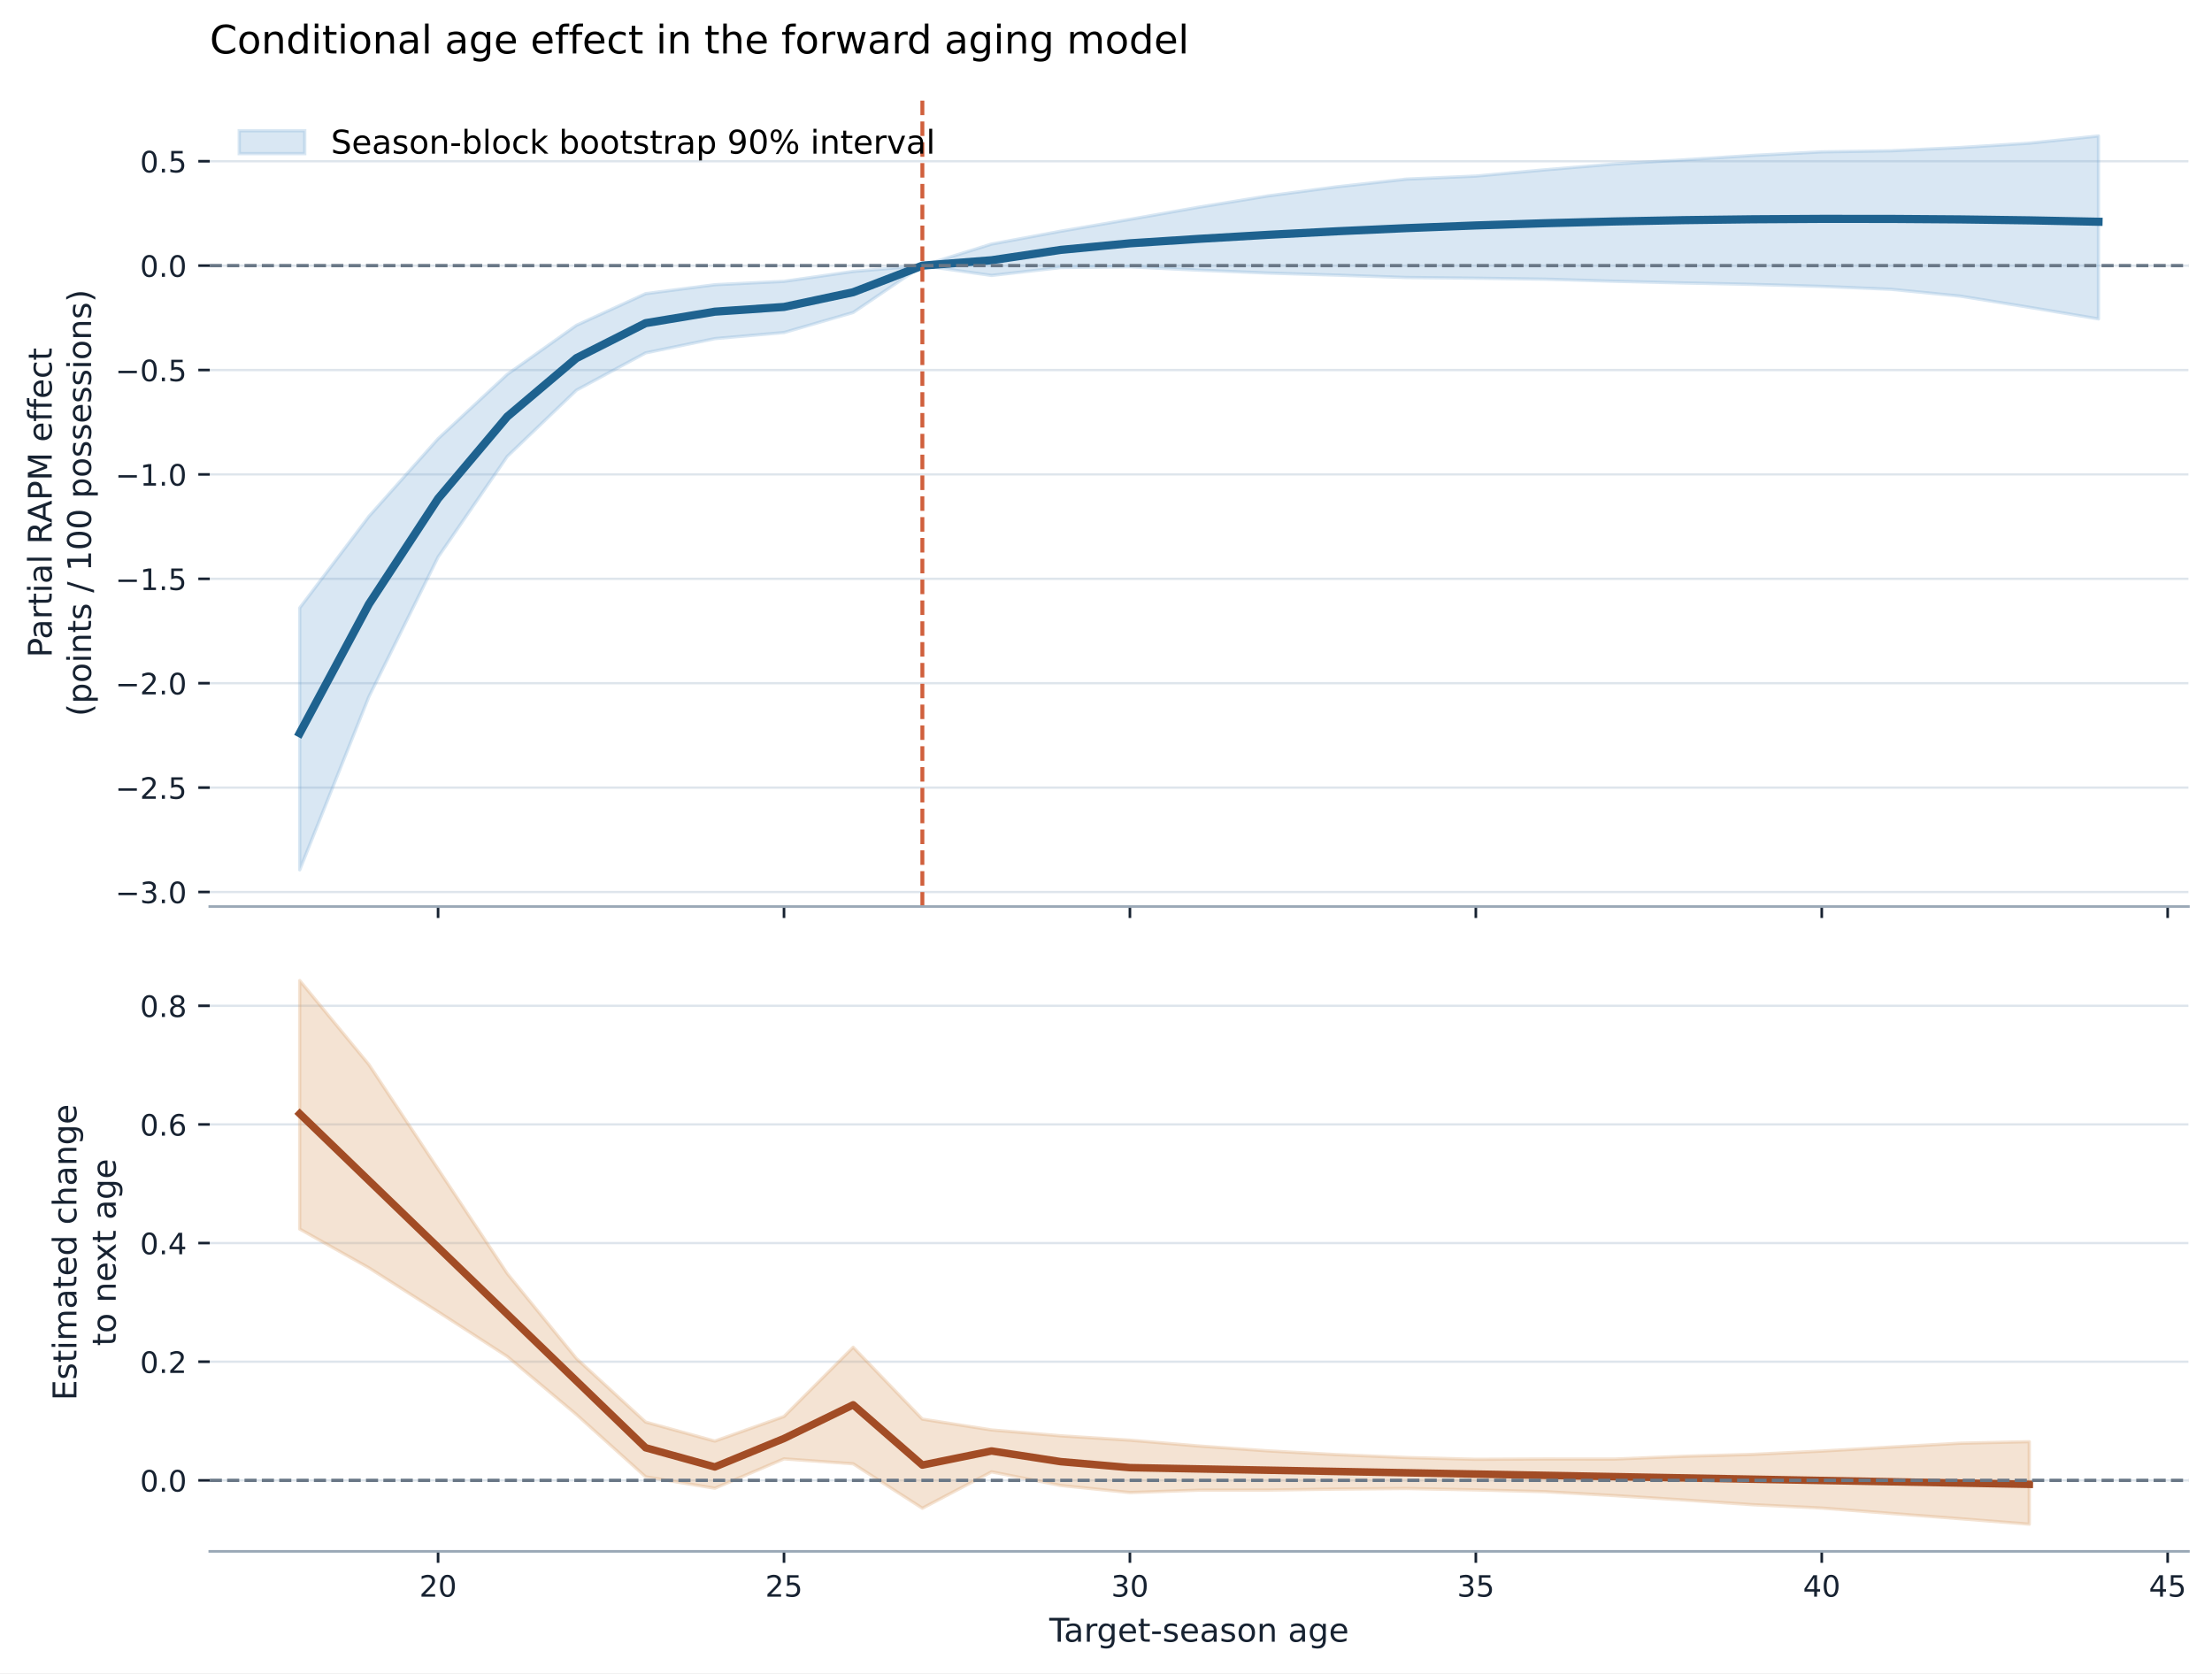
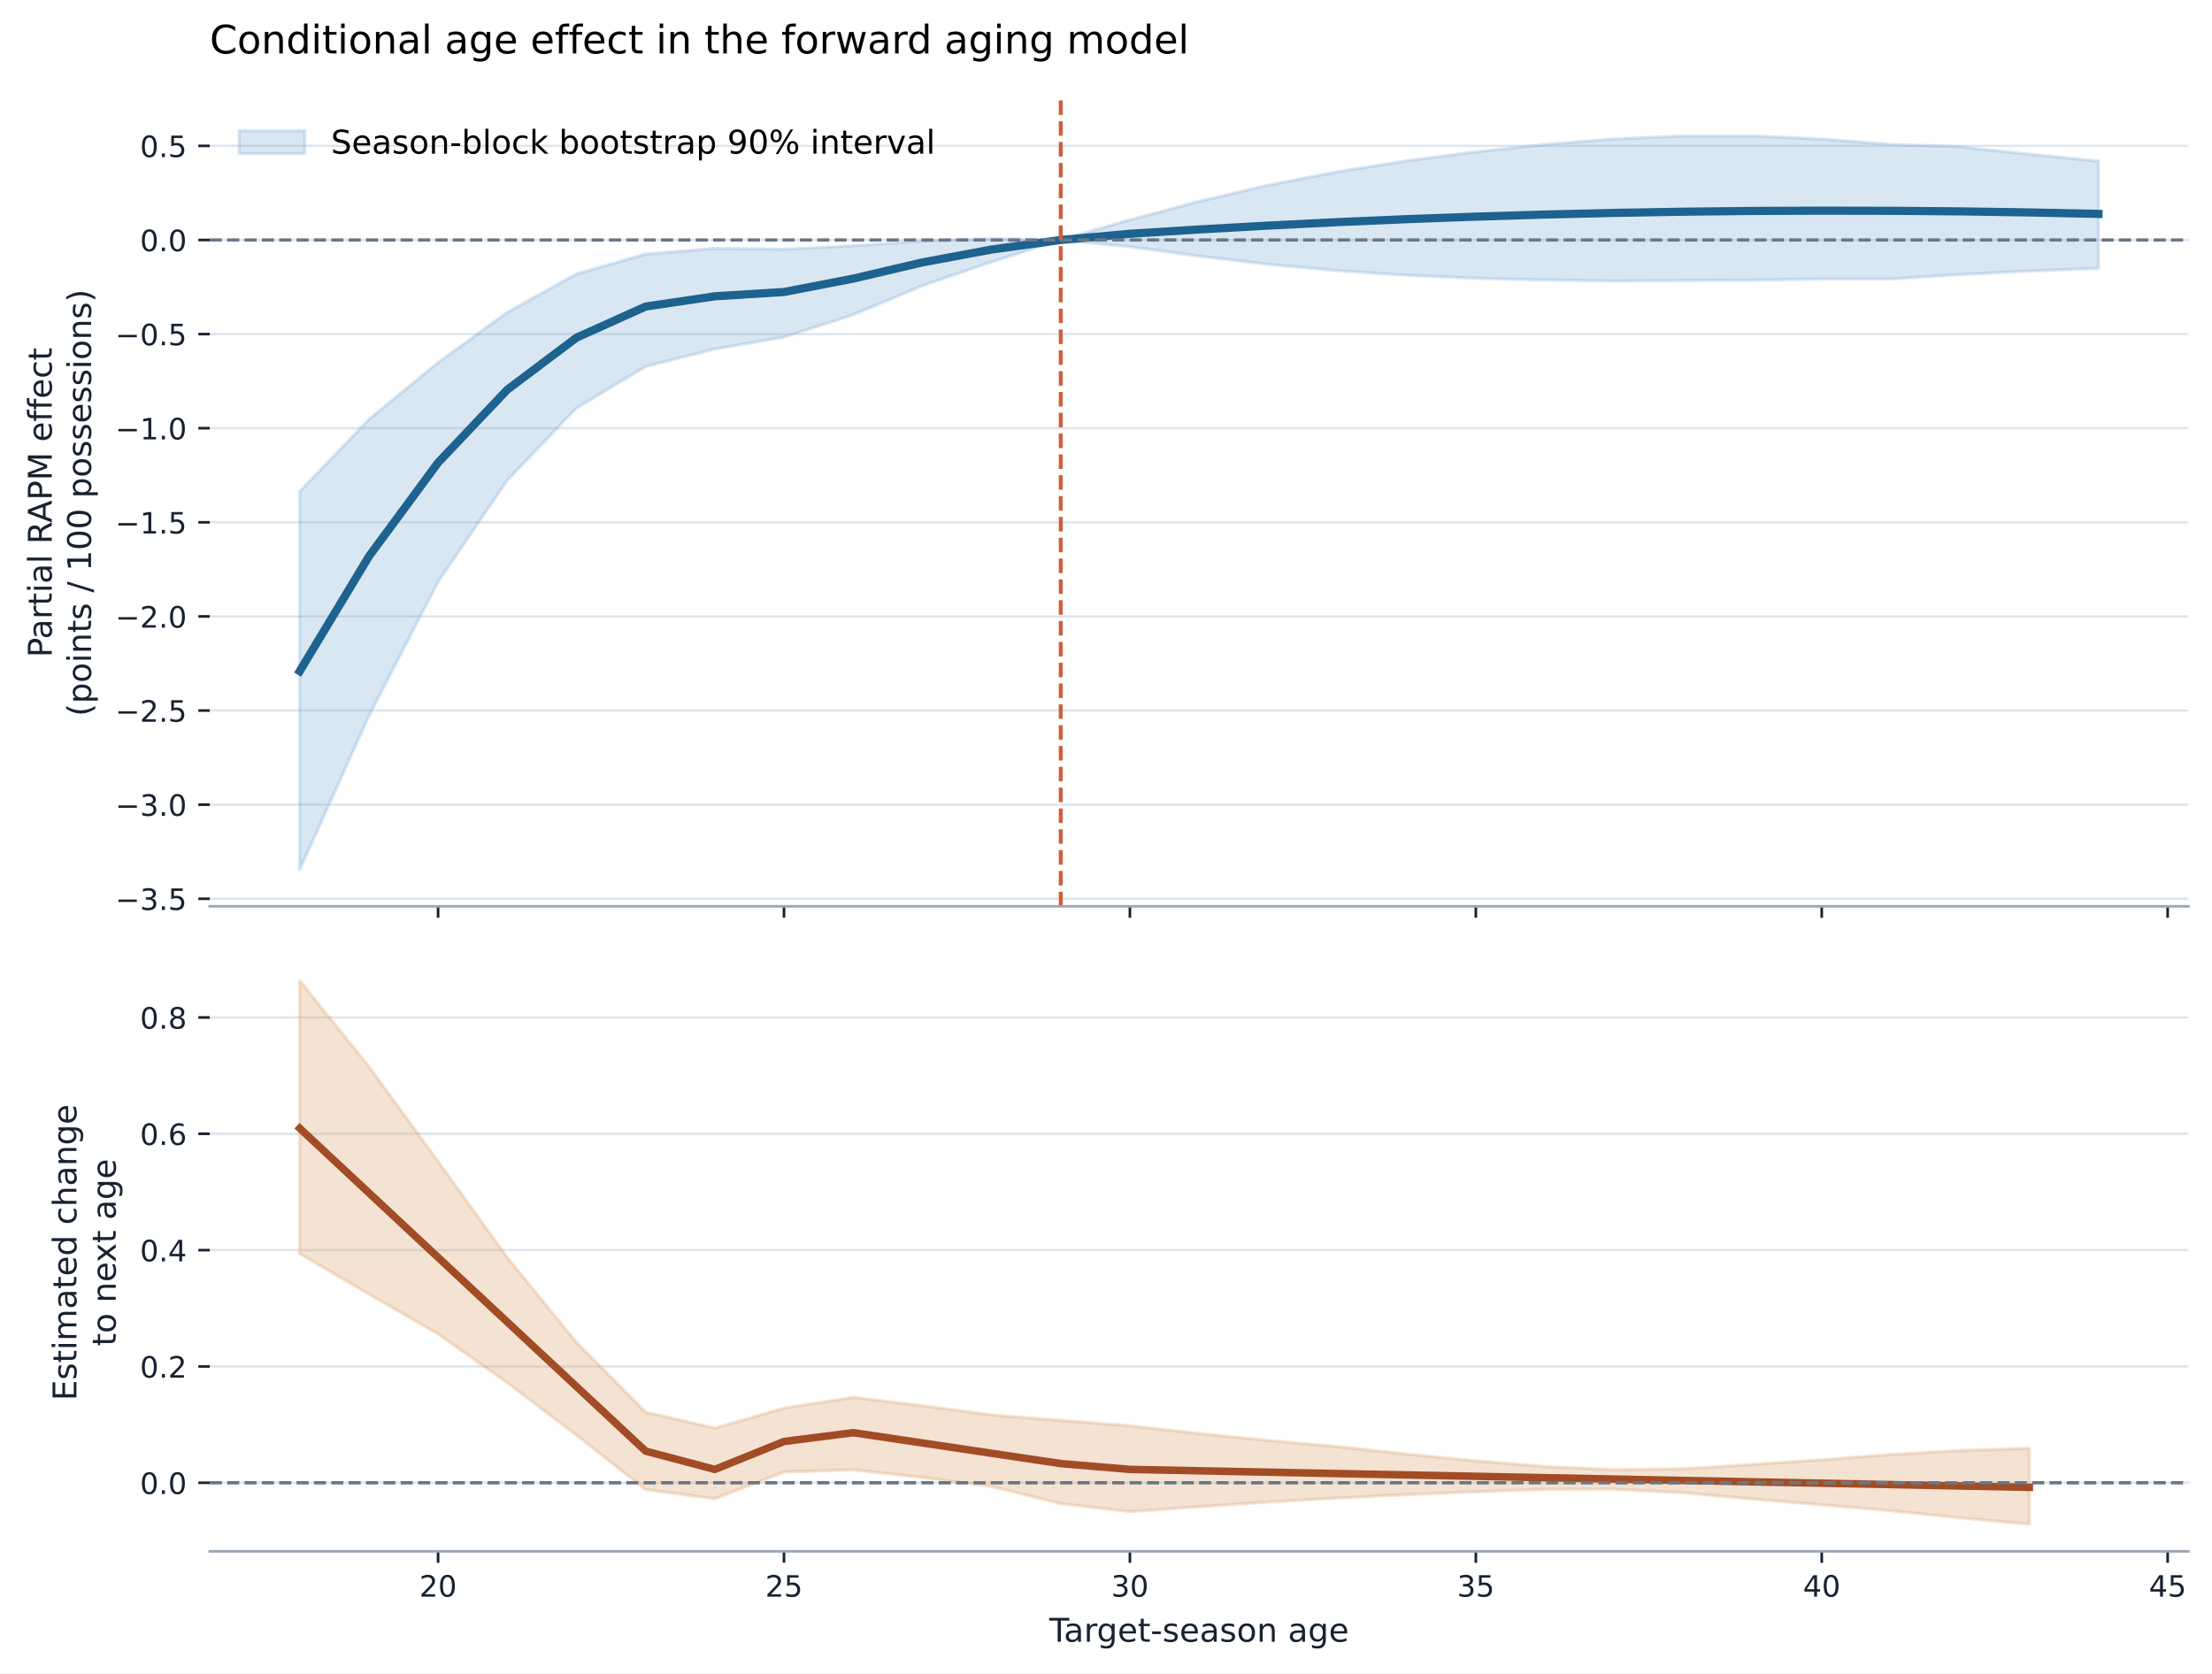
<svg xmlns="http://www.w3.org/2000/svg" xmlns:xlink="http://www.w3.org/1999/xlink" width="675.492pt" height="510.958pt" viewBox="0 0 675.492 510.958" version="1.1">
  <defs>
    <style type="text/css">*{stroke-linejoin: round; stroke-linecap: butt}</style>
  </defs>
  <g id="figure_1">
    <g id="patch_1">
      <path d="M 0 510.958 L 675.492 510.958 L 675.492 0 L 0 0 z " style="fill: #ffffff" />
    </g>
    <g id="axes_1">
      <g id="patch_2">
-         <path d="M 64.06 276.845 L 668.292 276.845 L 668.292 30.318 L 64.06 30.318 z " style="fill: #ffffff" />
+         <path d="M 64.06 276.771 L 668.292 276.771 L 668.292 30.318 L 64.06 30.318 z " style="fill: #ffffff" />
      </g>
      <g id="matplotlib.axis_1">
        <g id="xtick_1">
          <g id="line2d_1">
            <defs>
              <path id="m6db2cb7c71" d="M 0 0 L 0 3.5 " style="stroke: #172231; stroke-width: 0.8" />
            </defs>
            <g>
-               <use xlink:href="#m6db2cb7c71" x="133.779" y="276.845" style="fill: #172231; stroke: #172231; stroke-width: 0.8" />
+               <use xlink:href="#m6db2cb7c71" x="133.779" y="276.771" style="fill: #172231; stroke: #172231; stroke-width: 0.8" />
            </g>
          </g>
        </g>
        <g id="xtick_2">
          <g id="line2d_2">
            <g>
-               <use xlink:href="#m6db2cb7c71" x="239.414" y="276.845" style="fill: #172231; stroke: #172231; stroke-width: 0.8" />
+               <use xlink:href="#m6db2cb7c71" x="239.414" y="276.771" style="fill: #172231; stroke: #172231; stroke-width: 0.8" />
            </g>
          </g>
        </g>
        <g id="xtick_3">
          <g id="line2d_3">
            <g>
-               <use xlink:href="#m6db2cb7c71" x="345.049" y="276.845" style="fill: #172231; stroke: #172231; stroke-width: 0.8" />
+               <use xlink:href="#m6db2cb7c71" x="345.049" y="276.771" style="fill: #172231; stroke: #172231; stroke-width: 0.8" />
            </g>
          </g>
        </g>
        <g id="xtick_4">
          <g id="line2d_4">
            <g>
-               <use xlink:href="#m6db2cb7c71" x="450.684" y="276.845" style="fill: #172231; stroke: #172231; stroke-width: 0.8" />
+               <use xlink:href="#m6db2cb7c71" x="450.684" y="276.771" style="fill: #172231; stroke: #172231; stroke-width: 0.8" />
            </g>
          </g>
        </g>
        <g id="xtick_5">
          <g id="line2d_5">
            <g>
-               <use xlink:href="#m6db2cb7c71" x="556.319" y="276.845" style="fill: #172231; stroke: #172231; stroke-width: 0.8" />
+               <use xlink:href="#m6db2cb7c71" x="556.319" y="276.771" style="fill: #172231; stroke: #172231; stroke-width: 0.8" />
            </g>
          </g>
        </g>
        <g id="xtick_6">
          <g id="line2d_6">
            <g>
-               <use xlink:href="#m6db2cb7c71" x="661.954" y="276.845" style="fill: #172231; stroke: #172231; stroke-width: 0.8" />
+               <use xlink:href="#m6db2cb7c71" x="661.954" y="276.771" style="fill: #172231; stroke: #172231; stroke-width: 0.8" />
            </g>
          </g>
        </g>
      </g>
      <g id="matplotlib.axis_2">
        <g id="ytick_1">
          <g id="line2d_7">
-             <path d="M 64.06 272.4 L 668.292 272.4 " clip-path="url(#pa0f0f71b9f)" style="fill: none; stroke: #d5dee7; stroke-opacity: 0.8; stroke-width: 0.7; stroke-linecap: square" />
+             <path d="M 64.06 274.463 L 668.292 274.463 " clip-path="url(#pfb05385dbd)" style="fill: none; stroke: #d5dee7; stroke-opacity: 0.8; stroke-width: 0.7; stroke-linecap: square" />
          </g>
          <g id="line2d_8">
            <defs>
              <path id="m8c09dd7d21" d="M 0 0 L -3.5 0 " style="stroke: #172231; stroke-width: 0.8" />
            </defs>
            <g>
-               <use xlink:href="#m8c09dd7d21" x="64.06" y="272.4" style="fill: #172231; stroke: #172231; stroke-width: 0.8" />
+               <use xlink:href="#m8c09dd7d21" x="64.06" y="274.463" style="fill: #172231; stroke: #172231; stroke-width: 0.8" />
            </g>
          </g>
          <g id="text_1">
-             <text style="font-size: 9px; font-family: 'DejaVu Sans', 'Bitstream Vera Sans', 'Computer Modern Sans Serif', 'Lucida Grande', 'Verdana', 'Geneva', 'Lucid', 'Arial', 'Helvetica', 'Avant Garde', sans-serif; text-anchor: end; fill: #172231" x="57.06" y="275.819" transform="rotate(-0 57.06 275.8189)">−3.0</text>
+             <text style="font-size: 9px; font-family: 'DejaVu Sans', 'Bitstream Vera Sans', 'Computer Modern Sans Serif', 'Lucida Grande', 'Verdana', 'Geneva', 'Lucid', 'Arial', 'Helvetica', 'Avant Garde', sans-serif; text-anchor: end; fill: #172231" x="57.06" y="277.882" transform="rotate(-0 57.06 277.8824)">−3.5</text>
          </g>
        </g>
        <g id="ytick_2">
          <g id="line2d_9">
-             <path d="M 64.06 240.519 L 668.292 240.519 " clip-path="url(#pa0f0f71b9f)" style="fill: none; stroke: #d5dee7; stroke-opacity: 0.8; stroke-width: 0.7; stroke-linecap: square" />
+             <path d="M 64.06 245.724 L 668.292 245.724 " clip-path="url(#pfb05385dbd)" style="fill: none; stroke: #d5dee7; stroke-opacity: 0.8; stroke-width: 0.7; stroke-linecap: square" />
          </g>
          <g id="line2d_10">
            <g>
-               <use xlink:href="#m8c09dd7d21" x="64.06" y="240.519" style="fill: #172231; stroke: #172231; stroke-width: 0.8" />
+               <use xlink:href="#m8c09dd7d21" x="64.06" y="245.724" style="fill: #172231; stroke: #172231; stroke-width: 0.8" />
            </g>
          </g>
          <g id="text_2">
-             <text style="font-size: 9px; font-family: 'DejaVu Sans', 'Bitstream Vera Sans', 'Computer Modern Sans Serif', 'Lucida Grande', 'Verdana', 'Geneva', 'Lucid', 'Arial', 'Helvetica', 'Avant Garde', sans-serif; text-anchor: end; fill: #172231" x="57.06" y="243.938" transform="rotate(-0 57.06 243.9384)">−2.5</text>
+             <text style="font-size: 9px; font-family: 'DejaVu Sans', 'Bitstream Vera Sans', 'Computer Modern Sans Serif', 'Lucida Grande', 'Verdana', 'Geneva', 'Lucid', 'Arial', 'Helvetica', 'Avant Garde', sans-serif; text-anchor: end; fill: #172231" x="57.06" y="249.143" transform="rotate(-0 57.06 249.1429)">−3.0</text>
          </g>
        </g>
        <g id="ytick_3">
          <g id="line2d_11">
-             <path d="M 64.06 208.639 L 668.292 208.639 " clip-path="url(#pa0f0f71b9f)" style="fill: none; stroke: #d5dee7; stroke-opacity: 0.8; stroke-width: 0.7; stroke-linecap: square" />
+             <path d="M 64.06 216.984 L 668.292 216.984 " clip-path="url(#pfb05385dbd)" style="fill: none; stroke: #d5dee7; stroke-opacity: 0.8; stroke-width: 0.7; stroke-linecap: square" />
          </g>
          <g id="line2d_12">
            <g>
-               <use xlink:href="#m8c09dd7d21" x="64.06" y="208.639" style="fill: #172231; stroke: #172231; stroke-width: 0.8" />
+               <use xlink:href="#m8c09dd7d21" x="64.06" y="216.984" style="fill: #172231; stroke: #172231; stroke-width: 0.8" />
            </g>
          </g>
          <g id="text_3">
-             <text style="font-size: 9px; font-family: 'DejaVu Sans', 'Bitstream Vera Sans', 'Computer Modern Sans Serif', 'Lucida Grande', 'Verdana', 'Geneva', 'Lucid', 'Arial', 'Helvetica', 'Avant Garde', sans-serif; text-anchor: end; fill: #172231" x="57.06" y="212.058" transform="rotate(-0 57.06 212.058)">−2.0</text>
+             <text style="font-size: 9px; font-family: 'DejaVu Sans', 'Bitstream Vera Sans', 'Computer Modern Sans Serif', 'Lucida Grande', 'Verdana', 'Geneva', 'Lucid', 'Arial', 'Helvetica', 'Avant Garde', sans-serif; text-anchor: end; fill: #172231" x="57.06" y="220.403" transform="rotate(-0 57.06 220.4034)">−2.5</text>
          </g>
        </g>
        <g id="ytick_4">
          <g id="line2d_13">
-             <path d="M 64.06 176.759 L 668.292 176.759 " clip-path="url(#pa0f0f71b9f)" style="fill: none; stroke: #d5dee7; stroke-opacity: 0.8; stroke-width: 0.7; stroke-linecap: square" />
+             <path d="M 64.06 188.245 L 668.292 188.245 " clip-path="url(#pfb05385dbd)" style="fill: none; stroke: #d5dee7; stroke-opacity: 0.8; stroke-width: 0.7; stroke-linecap: square" />
          </g>
          <g id="line2d_14">
            <g>
-               <use xlink:href="#m8c09dd7d21" x="64.06" y="176.759" style="fill: #172231; stroke: #172231; stroke-width: 0.8" />
+               <use xlink:href="#m8c09dd7d21" x="64.06" y="188.245" style="fill: #172231; stroke: #172231; stroke-width: 0.8" />
            </g>
          </g>
          <g id="text_4">
-             <text style="font-size: 9px; font-family: 'DejaVu Sans', 'Bitstream Vera Sans', 'Computer Modern Sans Serif', 'Lucida Grande', 'Verdana', 'Geneva', 'Lucid', 'Arial', 'Helvetica', 'Avant Garde', sans-serif; text-anchor: end; fill: #172231" x="57.06" y="180.178" transform="rotate(-0 57.06 180.1775)">−1.5</text>
+             <text style="font-size: 9px; font-family: 'DejaVu Sans', 'Bitstream Vera Sans', 'Computer Modern Sans Serif', 'Lucida Grande', 'Verdana', 'Geneva', 'Lucid', 'Arial', 'Helvetica', 'Avant Garde', sans-serif; text-anchor: end; fill: #172231" x="57.06" y="191.664" transform="rotate(-0 57.06 191.6639)">−2.0</text>
          </g>
        </g>
        <g id="ytick_5">
          <g id="line2d_15">
-             <path d="M 64.06 144.878 L 668.292 144.878 " clip-path="url(#pa0f0f71b9f)" style="fill: none; stroke: #d5dee7; stroke-opacity: 0.8; stroke-width: 0.7; stroke-linecap: square" />
+             <path d="M 64.06 159.505 L 668.292 159.505 " clip-path="url(#pfb05385dbd)" style="fill: none; stroke: #d5dee7; stroke-opacity: 0.8; stroke-width: 0.7; stroke-linecap: square" />
          </g>
          <g id="line2d_16">
            <g>
-               <use xlink:href="#m8c09dd7d21" x="64.06" y="144.878" style="fill: #172231; stroke: #172231; stroke-width: 0.8" />
+               <use xlink:href="#m8c09dd7d21" x="64.06" y="159.505" style="fill: #172231; stroke: #172231; stroke-width: 0.8" />
            </g>
          </g>
          <g id="text_5">
-             <text style="font-size: 9px; font-family: 'DejaVu Sans', 'Bitstream Vera Sans', 'Computer Modern Sans Serif', 'Lucida Grande', 'Verdana', 'Geneva', 'Lucid', 'Arial', 'Helvetica', 'Avant Garde', sans-serif; text-anchor: end; fill: #172231" x="57.06" y="148.297" transform="rotate(-0 57.06 148.2971)">−1.0</text>
+             <text style="font-size: 9px; font-family: 'DejaVu Sans', 'Bitstream Vera Sans', 'Computer Modern Sans Serif', 'Lucida Grande', 'Verdana', 'Geneva', 'Lucid', 'Arial', 'Helvetica', 'Avant Garde', sans-serif; text-anchor: end; fill: #172231" x="57.06" y="162.924" transform="rotate(-0 57.06 162.9244)">−1.5</text>
          </g>
        </g>
        <g id="ytick_6">
          <g id="line2d_17">
-             <path d="M 64.06 112.998 L 668.292 112.998 " clip-path="url(#pa0f0f71b9f)" style="fill: none; stroke: #d5dee7; stroke-opacity: 0.8; stroke-width: 0.7; stroke-linecap: square" />
+             <path d="M 64.06 130.766 L 668.292 130.766 " clip-path="url(#pfb05385dbd)" style="fill: none; stroke: #d5dee7; stroke-opacity: 0.8; stroke-width: 0.7; stroke-linecap: square" />
          </g>
          <g id="line2d_18">
            <g>
-               <use xlink:href="#m8c09dd7d21" x="64.06" y="112.998" style="fill: #172231; stroke: #172231; stroke-width: 0.8" />
+               <use xlink:href="#m8c09dd7d21" x="64.06" y="130.766" style="fill: #172231; stroke: #172231; stroke-width: 0.8" />
            </g>
          </g>
          <g id="text_6">
-             <text style="font-size: 9px; font-family: 'DejaVu Sans', 'Bitstream Vera Sans', 'Computer Modern Sans Serif', 'Lucida Grande', 'Verdana', 'Geneva', 'Lucid', 'Arial', 'Helvetica', 'Avant Garde', sans-serif; text-anchor: end; fill: #172231" x="57.06" y="116.417" transform="rotate(-0 57.06 116.4166)">−0.5</text>
+             <text style="font-size: 9px; font-family: 'DejaVu Sans', 'Bitstream Vera Sans', 'Computer Modern Sans Serif', 'Lucida Grande', 'Verdana', 'Geneva', 'Lucid', 'Arial', 'Helvetica', 'Avant Garde', sans-serif; text-anchor: end; fill: #172231" x="57.06" y="134.185" transform="rotate(-0 57.06 134.1849)">−1.0</text>
          </g>
        </g>
        <g id="ytick_7">
          <g id="line2d_19">
-             <path d="M 64.06 81.117 L 668.292 81.117 " clip-path="url(#pa0f0f71b9f)" style="fill: none; stroke: #d5dee7; stroke-opacity: 0.8; stroke-width: 0.7; stroke-linecap: square" />
+             <path d="M 64.06 102.026 L 668.292 102.026 " clip-path="url(#pfb05385dbd)" style="fill: none; stroke: #d5dee7; stroke-opacity: 0.8; stroke-width: 0.7; stroke-linecap: square" />
          </g>
          <g id="line2d_20">
            <g>
-               <use xlink:href="#m8c09dd7d21" x="64.06" y="81.117" style="fill: #172231; stroke: #172231; stroke-width: 0.8" />
+               <use xlink:href="#m8c09dd7d21" x="64.06" y="102.026" style="fill: #172231; stroke: #172231; stroke-width: 0.8" />
            </g>
          </g>
          <g id="text_7">
-             <text style="font-size: 9px; font-family: 'DejaVu Sans', 'Bitstream Vera Sans', 'Computer Modern Sans Serif', 'Lucida Grande', 'Verdana', 'Geneva', 'Lucid', 'Arial', 'Helvetica', 'Avant Garde', sans-serif; text-anchor: end; fill: #172231" x="57.06" y="84.536" transform="rotate(-0 57.06 84.53615)">0.0</text>
+             <text style="font-size: 9px; font-family: 'DejaVu Sans', 'Bitstream Vera Sans', 'Computer Modern Sans Serif', 'Lucida Grande', 'Verdana', 'Geneva', 'Lucid', 'Arial', 'Helvetica', 'Avant Garde', sans-serif; text-anchor: end; fill: #172231" x="57.06" y="105.445" transform="rotate(-0 57.06 105.4454)">−0.5</text>
          </g>
        </g>
        <g id="ytick_8">
          <g id="line2d_21">
-             <path d="M 64.06 49.237 L 668.292 49.237 " clip-path="url(#pa0f0f71b9f)" style="fill: none; stroke: #d5dee7; stroke-opacity: 0.8; stroke-width: 0.7; stroke-linecap: square" />
+             <path d="M 64.06 73.287 L 668.292 73.287 " clip-path="url(#pfb05385dbd)" style="fill: none; stroke: #d5dee7; stroke-opacity: 0.8; stroke-width: 0.7; stroke-linecap: square" />
          </g>
          <g id="line2d_22">
            <g>
-               <use xlink:href="#m8c09dd7d21" x="64.06" y="49.237" style="fill: #172231; stroke: #172231; stroke-width: 0.8" />
+               <use xlink:href="#m8c09dd7d21" x="64.06" y="73.287" style="fill: #172231; stroke: #172231; stroke-width: 0.8" />
            </g>
          </g>
          <g id="text_8">
-             <text style="font-size: 9px; font-family: 'DejaVu Sans', 'Bitstream Vera Sans', 'Computer Modern Sans Serif', 'Lucida Grande', 'Verdana', 'Geneva', 'Lucid', 'Arial', 'Helvetica', 'Avant Garde', sans-serif; text-anchor: end; fill: #172231" x="57.06" y="52.656" transform="rotate(-0 57.06 52.6557)">0.5</text>
-           </g>
-         </g>
-         <g id="text_9">
-           <text style="font-size: 10px; font-family: 'DejaVu Sans', 'Bitstream Vera Sans', 'Computer Modern Sans Serif', 'Lucida Grande', 'Verdana', 'Geneva', 'Lucid', 'Arial', 'Helvetica', 'Avant Garde', sans-serif; fill: #172231" transform="translate(15.79941 200.8005) rotate(-90)">Partial RAPM effect</text>
-           <text style="font-size: 10px; font-family: 'DejaVu Sans', 'Bitstream Vera Sans', 'Computer Modern Sans Serif', 'Lucida Grande', 'Verdana', 'Geneva', 'Lucid', 'Arial', 'Helvetica', 'Avant Garde', sans-serif; fill: #172231" transform="translate(27.80215 218.7856) rotate(-90)">(points / 100 possessions)</text>
+             <text style="font-size: 9px; font-family: 'DejaVu Sans', 'Bitstream Vera Sans', 'Computer Modern Sans Serif', 'Lucida Grande', 'Verdana', 'Geneva', 'Lucid', 'Arial', 'Helvetica', 'Avant Garde', sans-serif; text-anchor: end; fill: #172231" x="57.06" y="76.706" transform="rotate(-0 57.06 76.70584)">0.0</text>
+           </g>
+         </g>
+         <g id="ytick_9">
+           <g id="line2d_23">
+             <path d="M 64.06 44.547 L 668.292 44.547 " clip-path="url(#pfb05385dbd)" style="fill: none; stroke: #d5dee7; stroke-opacity: 0.8; stroke-width: 0.7; stroke-linecap: square" />
+           </g>
+           <g id="line2d_24">
+             <g>
+               <use xlink:href="#m8c09dd7d21" x="64.06" y="44.547" style="fill: #172231; stroke: #172231; stroke-width: 0.8" />
+             </g>
+           </g>
+           <g id="text_9">
+             <text style="font-size: 9px; font-family: 'DejaVu Sans', 'Bitstream Vera Sans', 'Computer Modern Sans Serif', 'Lucida Grande', 'Verdana', 'Geneva', 'Lucid', 'Arial', 'Helvetica', 'Avant Garde', sans-serif; text-anchor: end; fill: #172231" x="57.06" y="47.966" transform="rotate(-0 57.06 47.96633)">0.5</text>
+           </g>
+         </g>
+         <g id="text_10">
+           <text style="font-size: 10px; font-family: 'DejaVu Sans', 'Bitstream Vera Sans', 'Computer Modern Sans Serif', 'Lucida Grande', 'Verdana', 'Geneva', 'Lucid', 'Arial', 'Helvetica', 'Avant Garde', sans-serif; fill: #172231" transform="translate(15.79941 200.7634) rotate(-90)">Partial RAPM effect</text>
+           <text style="font-size: 10px; font-family: 'DejaVu Sans', 'Bitstream Vera Sans', 'Computer Modern Sans Serif', 'Lucida Grande', 'Verdana', 'Geneva', 'Lucid', 'Arial', 'Helvetica', 'Avant Garde', sans-serif; fill: #172231" transform="translate(27.80215 218.7486) rotate(-90)">(points / 100 possessions)</text>
        </g>
      </g>
      <g id="FillBetweenPolyCollection_1">
        <defs>
-           <path id="mcda7e2732c" d="M 91.525 -325.304 L 91.525 -245.319 L 112.652 -298.196 L 133.779 -340.844 L 154.906 -371.573 L 176.033 -391.81 L 197.16 -403.193 L 218.287 -407.548 L 239.414 -409.412 L 260.541 -415.533 L 281.668 -429.841 L 302.795 -426.844 L 323.922 -429.242 L 345.049 -429.474 L 366.176 -428.451 L 387.303 -427.571 L 408.43 -426.932 L 429.557 -426.208 L 450.684 -425.996 L 471.811 -425.703 L 492.938 -425.068 L 514.065 -424.545 L 535.192 -424.11 L 556.319 -423.503 L 577.446 -422.613 L 598.573 -420.535 L 619.7 -417.11 L 640.827 -413.568 L 640.827 -469.434 L 640.827 -469.434 L 619.7 -467.241 L 598.573 -465.909 L 577.446 -464.908 L 556.319 -464.577 L 535.192 -463.495 L 514.065 -462.13 L 492.938 -460.875 L 471.811 -459.1 L 450.684 -457.188 L 429.557 -456.27 L 408.43 -453.936 L 387.303 -451.142 L 366.176 -447.708 L 345.049 -443.972 L 323.922 -440.352 L 302.795 -436.422 L 281.668 -429.841 L 260.541 -428.06 L 239.414 -425.039 L 218.287 -424.014 L 197.16 -421.279 L 176.033 -411.615 L 154.906 -396.638 L 133.779 -376.978 L 112.652 -353.26 L 91.525 -325.304 z " style="stroke: #77a9d5; stroke-opacity: 0.28" />
+           <path id="m2f8f17881d" d="M 91.525 -360.86 L 91.525 -245.389 L 112.652 -292.359 L 133.779 -333.293 L 154.906 -364.276 L 176.033 -386.354 L 197.16 -399.04 L 218.287 -404.39 L 239.414 -407.997 L 260.541 -414.835 L 281.668 -423.721 L 302.795 -430.967 L 323.922 -437.671 L 345.049 -435.614 L 366.176 -432.741 L 387.303 -430.222 L 408.43 -428.326 L 429.557 -426.907 L 450.684 -425.966 L 471.811 -425.472 L 492.938 -425.139 L 514.065 -425.295 L 535.192 -425.416 L 556.319 -425.785 L 577.446 -425.771 L 598.573 -427.117 L 619.7 -428.188 L 640.827 -429.018 L 640.827 -461.758 L 640.827 -461.758 L 619.7 -463.837 L 598.573 -466.125 L 577.446 -466.848 L 556.319 -468.493 L 535.192 -469.438 L 514.065 -469.43 L 492.938 -468.54 L 471.811 -466.843 L 450.684 -464.584 L 429.557 -461.839 L 408.43 -458.496 L 387.303 -454.411 L 366.176 -449.471 L 345.049 -443.833 L 323.922 -437.671 L 302.795 -438.037 L 281.668 -437.353 L 260.541 -435.884 L 239.414 -434.847 L 218.287 -435.086 L 197.16 -433.369 L 176.033 -427.308 L 154.906 -415.544 L 133.779 -400.246 L 112.652 -382.879 L 91.525 -360.86 z " style="stroke: #77a9d5; stroke-opacity: 0.28" />
        </defs>
-         <g clip-path="url(#pa0f0f71b9f)">
-           <use xlink:href="#mcda7e2732c" x="0" y="510.958" style="fill: #77a9d5; fill-opacity: 0.28; stroke: #77a9d5; stroke-opacity: 0.28" />
-         </g>
-       </g>
-       <g id="line2d_23">
-         <path d="M 91.525 223.904 L 112.652 184.499 L 133.779 152.274 L 154.906 127.229 L 176.033 109.365 L 197.16 98.682 L 218.287 95.178 L 239.414 93.736 L 260.541 89.236 L 281.668 81.117 L 302.795 79.474 L 323.922 76.315 L 345.049 74.305 L 366.176 72.938 L 387.303 71.708 L 408.43 70.617 L 429.557 69.664 L 450.684 68.848 L 471.811 68.171 L 492.938 67.631 L 514.065 67.23 L 535.192 66.966 L 556.319 66.841 L 577.446 66.853 L 598.573 67.003 L 619.7 67.292 L 640.827 67.718 " clip-path="url(#pa0f0f71b9f)" style="fill: none; stroke: #1e628f; stroke-width: 2.5; stroke-linecap: square" />
-       </g>
-       <g id="line2d_24">
-         <path d="M 64.06 81.117 L 668.292 81.117 " clip-path="url(#pa0f0f71b9f)" style="fill: none; stroke-dasharray: 3.7,1.6; stroke-dashoffset: 0; stroke: #697786" />
+         <g clip-path="url(#pfb05385dbd)">
+           <use xlink:href="#m2f8f17881d" x="0" y="510.958" style="fill: #77a9d5; fill-opacity: 0.28; stroke: #77a9d5; stroke-opacity: 0.28" />
+         </g>
      </g>
      <g id="line2d_25">
-         <path d="M 281.668 276.845 L 281.668 30.318 " clip-path="url(#pa0f0f71b9f)" style="fill: none; stroke-dasharray: 4.44,1.92; stroke-dashoffset: 0; stroke: #d05f3c; stroke-width: 1.2" />
+         <path d="M 91.525 204.956 L 112.652 169.927 L 133.779 141.278 L 154.906 119.009 L 176.033 103.121 L 197.16 93.612 L 218.287 90.484 L 239.414 89.165 L 260.541 85.085 L 281.668 80.134 L 302.795 76.202 L 323.922 73.287 L 345.049 71.39 L 366.176 70.071 L 387.303 68.888 L 408.43 67.841 L 429.557 66.93 L 450.684 66.156 L 471.811 65.518 L 492.938 65.016 L 514.065 64.651 L 535.192 64.422 L 556.319 64.329 L 577.446 64.372 L 598.573 64.552 L 619.7 64.868 L 640.827 65.321 " clip-path="url(#pfb05385dbd)" style="fill: none; stroke: #1e628f; stroke-width: 2.5; stroke-linecap: square" />
+       </g>
+       <g id="line2d_26">
+         <path d="M 64.06 73.287 L 668.292 73.287 " clip-path="url(#pfb05385dbd)" style="fill: none; stroke-dasharray: 3.7,1.6; stroke-dashoffset: 0; stroke: #697786" />
+       </g>
+       <g id="line2d_27">
+         <path d="M 323.922 276.771 L 323.922 30.318 " clip-path="url(#pfb05385dbd)" style="fill: none; stroke-dasharray: 4.44,1.92; stroke-dashoffset: 0; stroke: #d05f3c; stroke-width: 1.2" />
      </g>
      <g id="patch_3">
-         <path d="M 64.06 276.845 L 668.292 276.845 " style="fill: none; stroke: #9aa8b6; stroke-width: 0.8; stroke-linejoin: miter; stroke-linecap: square" />
-       </g>
-       <g id="text_10">
+         <path d="M 64.06 276.771 L 668.292 276.771 " style="fill: none; stroke: #9aa8b6; stroke-width: 0.8; stroke-linejoin: miter; stroke-linecap: square" />
+       </g>
+       <g id="text_11">
        <text style="font-size: 12px; font-family: 'DejaVu Sans', 'Bitstream Vera Sans', 'Computer Modern Sans Serif', 'Lucida Grande', 'Verdana', 'Geneva', 'Lucid', 'Arial', 'Helvetica', 'Avant Garde', sans-serif; text-anchor: start" x="64.06" y="16.318" transform="rotate(-0 64.06 16.31812)">Conditional age effect in the forward aging model</text>
      </g>
      <g id="legend_1">
        <g id="patch_4">
          <path d="M 73.06 46.917 L 93.06 46.917 L 93.06 39.917 L 73.06 39.917 z " style="fill: #77a9d5; fill-opacity: 0.28; stroke: #77a9d5; stroke-opacity: 0.28; stroke-linejoin: miter" />
        </g>
-         <g id="text_11">
+         <g id="text_12">
          <text style="font-size: 10px; font-family: 'DejaVu Sans', 'Bitstream Vera Sans', 'Computer Modern Sans Serif', 'Lucida Grande', 'Verdana', 'Geneva', 'Lucid', 'Arial', 'Helvetica', 'Avant Garde', sans-serif; text-anchor: start" x="101.06" y="46.917" transform="rotate(-0 101.06 46.91656)">Season-block bootstrap 90% interval</text>
        </g>
      </g>
    </g>
    <g id="axes_2">
      <g id="patch_5">
-         <path d="M 64.06 473.758 L 668.292 473.758 L 668.292 291.145 L 64.06 291.145 z " style="fill: #ffffff" />
+         <path d="M 64.06 473.758 L 668.292 473.758 L 668.292 291.2 L 64.06 291.2 z " style="fill: #ffffff" />
      </g>
      <g id="matplotlib.axis_3">
        <g id="xtick_7">
-           <g id="line2d_26">
+           <g id="line2d_28">
            <g>
              <use xlink:href="#m6db2cb7c71" x="133.779" y="473.758" style="fill: #172231; stroke: #172231; stroke-width: 0.8" />
            </g>
          </g>
-           <g id="text_12">
+           <g id="text_13">
            <text style="font-size: 9px; font-family: 'DejaVu Sans', 'Bitstream Vera Sans', 'Computer Modern Sans Serif', 'Lucida Grande', 'Verdana', 'Geneva', 'Lucid', 'Arial', 'Helvetica', 'Avant Garde', sans-serif; text-anchor: middle; fill: #172231" x="133.779" y="487.596" transform="rotate(-0 133.7791 487.596)">20</text>
          </g>
        </g>
        <g id="xtick_8">
-           <g id="line2d_27">
+           <g id="line2d_29">
            <g>
              <use xlink:href="#m6db2cb7c71" x="239.414" y="473.758" style="fill: #172231; stroke: #172231; stroke-width: 0.8" />
            </g>
          </g>
-           <g id="text_13">
+           <g id="text_14">
            <text style="font-size: 9px; font-family: 'DejaVu Sans', 'Bitstream Vera Sans', 'Computer Modern Sans Serif', 'Lucida Grande', 'Verdana', 'Geneva', 'Lucid', 'Arial', 'Helvetica', 'Avant Garde', sans-serif; text-anchor: middle; fill: #172231" x="239.414" y="487.596" transform="rotate(-0 239.414 487.596)">25</text>
          </g>
        </g>
        <g id="xtick_9">
-           <g id="line2d_28">
+           <g id="line2d_30">
            <g>
              <use xlink:href="#m6db2cb7c71" x="345.049" y="473.758" style="fill: #172231; stroke: #172231; stroke-width: 0.8" />
            </g>
          </g>
-           <g id="text_14">
+           <g id="text_15">
            <text style="font-size: 9px; font-family: 'DejaVu Sans', 'Bitstream Vera Sans', 'Computer Modern Sans Serif', 'Lucida Grande', 'Verdana', 'Geneva', 'Lucid', 'Arial', 'Helvetica', 'Avant Garde', sans-serif; text-anchor: middle; fill: #172231" x="345.049" y="487.596" transform="rotate(-0 345.049 487.596)">30</text>
          </g>
        </g>
        <g id="xtick_10">
-           <g id="line2d_29">
+           <g id="line2d_31">
            <g>
              <use xlink:href="#m6db2cb7c71" x="450.684" y="473.758" style="fill: #172231; stroke: #172231; stroke-width: 0.8" />
            </g>
          </g>
-           <g id="text_15">
+           <g id="text_16">
            <text style="font-size: 9px; font-family: 'DejaVu Sans', 'Bitstream Vera Sans', 'Computer Modern Sans Serif', 'Lucida Grande', 'Verdana', 'Geneva', 'Lucid', 'Arial', 'Helvetica', 'Avant Garde', sans-serif; text-anchor: middle; fill: #172231" x="450.684" y="487.596" transform="rotate(-0 450.6839 487.596)">35</text>
          </g>
        </g>
        <g id="xtick_11">
-           <g id="line2d_30">
+           <g id="line2d_32">
            <g>
              <use xlink:href="#m6db2cb7c71" x="556.319" y="473.758" style="fill: #172231; stroke: #172231; stroke-width: 0.8" />
            </g>
          </g>
-           <g id="text_16">
+           <g id="text_17">
            <text style="font-size: 9px; font-family: 'DejaVu Sans', 'Bitstream Vera Sans', 'Computer Modern Sans Serif', 'Lucida Grande', 'Verdana', 'Geneva', 'Lucid', 'Arial', 'Helvetica', 'Avant Garde', sans-serif; text-anchor: middle; fill: #172231" x="556.319" y="487.596" transform="rotate(-0 556.3189 487.596)">40</text>
          </g>
        </g>
        <g id="xtick_12">
-           <g id="line2d_31">
+           <g id="line2d_33">
            <g>
              <use xlink:href="#m6db2cb7c71" x="661.954" y="473.758" style="fill: #172231; stroke: #172231; stroke-width: 0.8" />
            </g>
          </g>
-           <g id="text_17">
+           <g id="text_18">
            <text style="font-size: 9px; font-family: 'DejaVu Sans', 'Bitstream Vera Sans', 'Computer Modern Sans Serif', 'Lucida Grande', 'Verdana', 'Geneva', 'Lucid', 'Arial', 'Helvetica', 'Avant Garde', sans-serif; text-anchor: middle; fill: #172231" x="661.954" y="487.596" transform="rotate(-0 661.9538 487.596)">45</text>
          </g>
        </g>
-         <g id="text_18">
+         <g id="text_19">
          <text style="font-size: 10px; font-family: 'DejaVu Sans', 'Bitstream Vera Sans', 'Computer Modern Sans Serif', 'Lucida Grande', 'Verdana', 'Geneva', 'Lucid', 'Arial', 'Helvetica', 'Avant Garde', sans-serif; text-anchor: middle; fill: #172231" x="366.176" y="501.356" transform="rotate(-0 366.1759 501.3558)">Target-season age</text>
        </g>
      </g>
      <g id="matplotlib.axis_4">
-         <g id="ytick_9">
-           <g id="line2d_32">
-             <path d="M 64.06 452.078 L 668.292 452.078 " clip-path="url(#p54e6258b2e)" style="fill: none; stroke: #d5dee7; stroke-opacity: 0.8; stroke-width: 0.7; stroke-linecap: square" />
-           </g>
-           <g id="line2d_33">
-             <g>
-               <use xlink:href="#m8c09dd7d21" x="64.06" y="452.078" style="fill: #172231; stroke: #172231; stroke-width: 0.8" />
-             </g>
-           </g>
-           <g id="text_19">
-             <text style="font-size: 9px; font-family: 'DejaVu Sans', 'Bitstream Vera Sans', 'Computer Modern Sans Serif', 'Lucida Grande', 'Verdana', 'Geneva', 'Lucid', 'Arial', 'Helvetica', 'Avant Garde', sans-serif; text-anchor: end; fill: #172231" x="57.06" y="455.497" transform="rotate(-0 57.06 455.4965)">0.0</text>
-           </g>
-         </g>
        <g id="ytick_10">
          <g id="line2d_34">
-             <path d="M 64.06 415.845 L 668.292 415.845 " clip-path="url(#p54e6258b2e)" style="fill: none; stroke: #d5dee7; stroke-opacity: 0.8; stroke-width: 0.7; stroke-linecap: square" />
+             <path d="M 64.06 452.813 L 668.292 452.813 " clip-path="url(#p8e90b3cdc5)" style="fill: none; stroke: #d5dee7; stroke-opacity: 0.8; stroke-width: 0.7; stroke-linecap: square" />
          </g>
          <g id="line2d_35">
            <g>
-               <use xlink:href="#m8c09dd7d21" x="64.06" y="415.845" style="fill: #172231; stroke: #172231; stroke-width: 0.8" />
+               <use xlink:href="#m8c09dd7d21" x="64.06" y="452.813" style="fill: #172231; stroke: #172231; stroke-width: 0.8" />
            </g>
          </g>
          <g id="text_20">
-             <text style="font-size: 9px; font-family: 'DejaVu Sans', 'Bitstream Vera Sans', 'Computer Modern Sans Serif', 'Lucida Grande', 'Verdana', 'Geneva', 'Lucid', 'Arial', 'Helvetica', 'Avant Garde', sans-serif; text-anchor: end; fill: #172231" x="57.06" y="419.264" transform="rotate(-0 57.06 419.2641)">0.2</text>
+             <text style="font-size: 9px; font-family: 'DejaVu Sans', 'Bitstream Vera Sans', 'Computer Modern Sans Serif', 'Lucida Grande', 'Verdana', 'Geneva', 'Lucid', 'Arial', 'Helvetica', 'Avant Garde', sans-serif; text-anchor: end; fill: #172231" x="57.06" y="456.232" transform="rotate(-0 57.06 456.2323)">0.0</text>
          </g>
        </g>
        <g id="ytick_11">
          <g id="line2d_36">
-             <path d="M 64.06 379.613 L 668.292 379.613 " clip-path="url(#p54e6258b2e)" style="fill: none; stroke: #d5dee7; stroke-opacity: 0.8; stroke-width: 0.7; stroke-linecap: square" />
+             <path d="M 64.06 417.29 L 668.292 417.29 " clip-path="url(#p8e90b3cdc5)" style="fill: none; stroke: #d5dee7; stroke-opacity: 0.8; stroke-width: 0.7; stroke-linecap: square" />
          </g>
          <g id="line2d_37">
            <g>
-               <use xlink:href="#m8c09dd7d21" x="64.06" y="379.613" style="fill: #172231; stroke: #172231; stroke-width: 0.8" />
+               <use xlink:href="#m8c09dd7d21" x="64.06" y="417.29" style="fill: #172231; stroke: #172231; stroke-width: 0.8" />
            </g>
          </g>
          <g id="text_21">
-             <text style="font-size: 9px; font-family: 'DejaVu Sans', 'Bitstream Vera Sans', 'Computer Modern Sans Serif', 'Lucida Grande', 'Verdana', 'Geneva', 'Lucid', 'Arial', 'Helvetica', 'Avant Garde', sans-serif; text-anchor: end; fill: #172231" x="57.06" y="383.032" transform="rotate(-0 57.06 383.0317)">0.4</text>
+             <text style="font-size: 9px; font-family: 'DejaVu Sans', 'Bitstream Vera Sans', 'Computer Modern Sans Serif', 'Lucida Grande', 'Verdana', 'Geneva', 'Lucid', 'Arial', 'Helvetica', 'Avant Garde', sans-serif; text-anchor: end; fill: #172231" x="57.06" y="420.709" transform="rotate(-0 57.06 420.7086)">0.2</text>
          </g>
        </g>
        <g id="ytick_12">
          <g id="line2d_38">
-             <path d="M 64.06 343.38 L 668.292 343.38 " clip-path="url(#p54e6258b2e)" style="fill: none; stroke: #d5dee7; stroke-opacity: 0.8; stroke-width: 0.7; stroke-linecap: square" />
+             <path d="M 64.06 381.766 L 668.292 381.766 " clip-path="url(#p8e90b3cdc5)" style="fill: none; stroke: #d5dee7; stroke-opacity: 0.8; stroke-width: 0.7; stroke-linecap: square" />
          </g>
          <g id="line2d_39">
            <g>
-               <use xlink:href="#m8c09dd7d21" x="64.06" y="343.38" style="fill: #172231; stroke: #172231; stroke-width: 0.8" />
+               <use xlink:href="#m8c09dd7d21" x="64.06" y="381.766" style="fill: #172231; stroke: #172231; stroke-width: 0.8" />
            </g>
          </g>
          <g id="text_22">
-             <text style="font-size: 9px; font-family: 'DejaVu Sans', 'Bitstream Vera Sans', 'Computer Modern Sans Serif', 'Lucida Grande', 'Verdana', 'Geneva', 'Lucid', 'Arial', 'Helvetica', 'Avant Garde', sans-serif; text-anchor: end; fill: #172231" x="57.06" y="346.799" transform="rotate(-0 57.06 346.7992)">0.6</text>
+             <text style="font-size: 9px; font-family: 'DejaVu Sans', 'Bitstream Vera Sans', 'Computer Modern Sans Serif', 'Lucida Grande', 'Verdana', 'Geneva', 'Lucid', 'Arial', 'Helvetica', 'Avant Garde', sans-serif; text-anchor: end; fill: #172231" x="57.06" y="385.185" transform="rotate(-0 57.06 385.1849)">0.4</text>
          </g>
        </g>
        <g id="ytick_13">
          <g id="line2d_40">
-             <path d="M 64.06 307.148 L 668.292 307.148 " clip-path="url(#p54e6258b2e)" style="fill: none; stroke: #d5dee7; stroke-opacity: 0.8; stroke-width: 0.7; stroke-linecap: square" />
+             <path d="M 64.06 346.242 L 668.292 346.242 " clip-path="url(#p8e90b3cdc5)" style="fill: none; stroke: #d5dee7; stroke-opacity: 0.8; stroke-width: 0.7; stroke-linecap: square" />
          </g>
          <g id="line2d_41">
            <g>
-               <use xlink:href="#m8c09dd7d21" x="64.06" y="307.148" style="fill: #172231; stroke: #172231; stroke-width: 0.8" />
+               <use xlink:href="#m8c09dd7d21" x="64.06" y="346.242" style="fill: #172231; stroke: #172231; stroke-width: 0.8" />
            </g>
          </g>
          <g id="text_23">
-             <text style="font-size: 9px; font-family: 'DejaVu Sans', 'Bitstream Vera Sans', 'Computer Modern Sans Serif', 'Lucida Grande', 'Verdana', 'Geneva', 'Lucid', 'Arial', 'Helvetica', 'Avant Garde', sans-serif; text-anchor: end; fill: #172231" x="57.06" y="310.567" transform="rotate(-0 57.06 310.5668)">0.8</text>
-           </g>
-         </g>
-         <g id="text_24">
-           <text style="font-size: 10px; font-family: 'DejaVu Sans', 'Bitstream Vera Sans', 'Computer Modern Sans Serif', 'Lucida Grande', 'Verdana', 'Geneva', 'Lucid', 'Arial', 'Helvetica', 'Avant Garde', sans-serif; fill: #172231" transform="translate(23.34191 427.701) rotate(-90)">Estimated change</text>
-           <text style="font-size: 10px; font-family: 'DejaVu Sans', 'Bitstream Vera Sans', 'Computer Modern Sans Serif', 'Lucida Grande', 'Verdana', 'Geneva', 'Lucid', 'Arial', 'Helvetica', 'Avant Garde', sans-serif; fill: #172231" transform="translate(35.34387 411.0416) rotate(-90)">to next age</text>
+             <text style="font-size: 9px; font-family: 'DejaVu Sans', 'Bitstream Vera Sans', 'Computer Modern Sans Serif', 'Lucida Grande', 'Verdana', 'Geneva', 'Lucid', 'Arial', 'Helvetica', 'Avant Garde', sans-serif; text-anchor: end; fill: #172231" x="57.06" y="349.661" transform="rotate(-0 57.06 349.6612)">0.6</text>
+           </g>
+         </g>
+         <g id="ytick_14">
+           <g id="line2d_42">
+             <path d="M 64.06 310.719 L 668.292 310.719 " clip-path="url(#p8e90b3cdc5)" style="fill: none; stroke: #d5dee7; stroke-opacity: 0.8; stroke-width: 0.7; stroke-linecap: square" />
+           </g>
+           <g id="line2d_43">
+             <g>
+               <use xlink:href="#m8c09dd7d21" x="64.06" y="310.719" style="fill: #172231; stroke: #172231; stroke-width: 0.8" />
+             </g>
+           </g>
+           <g id="text_24">
+             <text style="font-size: 9px; font-family: 'DejaVu Sans', 'Bitstream Vera Sans', 'Computer Modern Sans Serif', 'Lucida Grande', 'Verdana', 'Geneva', 'Lucid', 'Arial', 'Helvetica', 'Avant Garde', sans-serif; text-anchor: end; fill: #172231" x="57.06" y="314.137" transform="rotate(-0 57.06 314.1375)">0.8</text>
+           </g>
+         </g>
+         <g id="text_25">
+           <text style="font-size: 10px; font-family: 'DejaVu Sans', 'Bitstream Vera Sans', 'Computer Modern Sans Serif', 'Lucida Grande', 'Verdana', 'Geneva', 'Lucid', 'Arial', 'Helvetica', 'Avant Garde', sans-serif; fill: #172231" transform="translate(23.34191 427.7284) rotate(-90)">Estimated change</text>
+           <text style="font-size: 10px; font-family: 'DejaVu Sans', 'Bitstream Vera Sans', 'Computer Modern Sans Serif', 'Lucida Grande', 'Verdana', 'Geneva', 'Lucid', 'Arial', 'Helvetica', 'Avant Garde', sans-serif; fill: #172231" transform="translate(35.34387 411.069) rotate(-90)">to next age</text>
        </g>
      </g>
      <g id="FillBetweenPolyCollection_2">
        <defs>
-           <path id="m9ac12b1da4" d="M 91.525 -211.512 L 91.525 -135.625 L 112.652 -123.779 L 133.779 -110.358 L 154.906 -96.704 L 176.033 -78.969 L 197.16 -59.95 L 218.287 -56.481 L 239.414 -65.446 L 260.541 -63.94 L 281.668 -50.366 L 302.795 -61.479 L 323.922 -57.31 L 345.049 -55.154 L 366.176 -55.886 L 387.303 -55.913 L 408.43 -56.217 L 429.557 -56.386 L 450.684 -55.963 L 471.811 -55.425 L 492.938 -54.229 L 514.065 -52.9 L 535.192 -51.448 L 556.319 -50.421 L 577.446 -48.781 L 598.573 -47.166 L 619.7 -45.501 L 619.7 -70.687 L 619.7 -70.687 L 598.573 -70.223 L 577.446 -69.039 L 556.319 -67.82 L 535.192 -66.811 L 514.065 -66.229 L 492.938 -65.382 L 471.811 -65.401 L 450.684 -65.309 L 429.557 -65.852 L 408.43 -66.727 L 387.303 -67.878 L 366.176 -69.365 L 345.049 -71.153 L 323.922 -72.478 L 302.795 -74.273 L 281.668 -77.578 L 260.541 -99.532 L 239.414 -78.386 L 218.287 -70.871 L 197.16 -76.679 L 176.033 -96.082 L 154.906 -122.032 L 133.779 -153.938 L 112.652 -185.856 L 91.525 -211.512 z " style="stroke: #d8a06b; stroke-opacity: 0.3" />
+           <path id="m8272f85a9a" d="M 91.525 -211.46 L 91.525 -128.11 L 112.652 -115.758 L 133.779 -103.579 L 154.906 -88.704 L 176.033 -72.712 L 197.16 -56.053 L 218.287 -53.303 L 239.414 -61.434 L 260.541 -62.108 L 281.668 -59.767 L 302.795 -57.014 L 323.922 -51.787 L 345.049 -49.338 L 366.176 -50.812 L 387.303 -52.277 L 408.43 -53.463 L 429.557 -54.543 L 450.684 -55.401 L 471.811 -56.165 L 492.938 -56.175 L 514.065 -55.083 L 535.192 -53.179 L 556.319 -51.414 L 577.446 -49.599 L 598.573 -47.438 L 619.7 -45.498 L 619.7 -68.651 L 619.7 -68.651 L 598.573 -67.994 L 577.446 -66.76 L 556.319 -65.135 L 535.192 -63.724 L 514.065 -62.396 L 492.938 -62.109 L 471.811 -63.102 L 450.684 -64.825 L 429.557 -66.896 L 408.43 -69.163 L 387.303 -71.071 L 366.176 -73.15 L 345.049 -75.542 L 323.922 -77.187 L 302.795 -78.862 L 281.668 -81.667 L 260.541 -84.228 L 239.414 -80.931 L 218.287 -74.828 L 197.16 -79.702 L 176.033 -101.01 L 154.906 -126.895 L 133.779 -156.278 L 112.652 -185.235 L 91.525 -211.46 z " style="stroke: #d8a06b; stroke-opacity: 0.3" />
        </defs>
-         <g clip-path="url(#p54e6258b2e)">
-           <use xlink:href="#m9ac12b1da4" x="0" y="510.958" style="fill: #d8a06b; fill-opacity: 0.3; stroke: #d8a06b; stroke-opacity: 0.3" />
-         </g>
-       </g>
-       <g id="line2d_42">
-         <path d="M 91.525 340.116 L 112.652 360.518 L 133.779 380.919 L 154.906 401.321 L 176.033 421.722 L 197.16 442.124 L 218.287 447.98 L 239.414 439.291 L 260.541 429.01 L 281.668 447.409 L 302.795 443.103 L 323.922 446.365 L 345.049 448.193 L 366.176 448.585 L 387.303 448.977 L 408.43 449.369 L 429.557 449.761 L 450.684 450.153 L 471.811 450.545 L 492.938 450.937 L 514.065 451.329 L 535.192 451.721 L 556.319 452.113 L 577.446 452.505 L 598.573 452.897 L 619.7 453.289 " clip-path="url(#p54e6258b2e)" style="fill: none; stroke: #a24c25; stroke-width: 2.3; stroke-linecap: square" />
-       </g>
-       <g id="line2d_43">
-         <path d="M 64.06 452.078 L 668.292 452.078 " clip-path="url(#p54e6258b2e)" style="fill: none; stroke-dasharray: 3.7,1.6; stroke-dashoffset: 0; stroke: #697786" />
+         <g clip-path="url(#p8e90b3cdc5)">
+           <use xlink:href="#m8272f85a9a" x="0" y="510.958" style="fill: #d8a06b; fill-opacity: 0.3; stroke: #d8a06b; stroke-opacity: 0.3" />
+         </g>
+       </g>
+       <g id="line2d_44">
+         <path d="M 91.525 344.568 L 112.652 364.284 L 133.779 383.999 L 154.906 403.715 L 176.033 423.431 L 197.16 443.146 L 218.287 448.738 L 239.414 440.207 L 260.541 437.514 L 281.668 440.66 L 302.795 443.806 L 323.922 446.952 L 345.049 448.736 L 366.176 449.157 L 387.303 449.578 L 408.43 450 L 429.557 450.421 L 450.684 450.842 L 471.811 451.263 L 492.938 451.684 L 514.065 452.105 L 535.192 452.527 L 556.319 452.948 L 577.446 453.369 L 598.573 453.79 L 619.7 454.211 " clip-path="url(#p8e90b3cdc5)" style="fill: none; stroke: #a24c25; stroke-width: 2.3; stroke-linecap: square" />
+       </g>
+       <g id="line2d_45">
+         <path d="M 64.06 452.813 L 668.292 452.813 " clip-path="url(#p8e90b3cdc5)" style="fill: none; stroke-dasharray: 3.7,1.6; stroke-dashoffset: 0; stroke: #697786" />
      </g>
      <g id="patch_6">
        <path d="M 64.06 473.758 L 668.292 473.758 " style="fill: none; stroke: #9aa8b6; stroke-width: 0.8; stroke-linejoin: miter; stroke-linecap: square" />
      </g>
    </g>
  </g>
  <defs>
-     <clipPath id="pa0f0f71b9f">
-       <rect x="64.06" y="30.318" width="604.232" height="246.527" />
+     <clipPath id="pfb05385dbd">
+       <rect x="64.06" y="30.318" width="604.232" height="246.453" />
    </clipPath>
-     <clipPath id="p54e6258b2e">
-       <rect x="64.06" y="291.145" width="604.232" height="182.613" />
+     <clipPath id="p8e90b3cdc5">
+       <rect x="64.06" y="291.2" width="604.232" height="182.558" />
    </clipPath>
  </defs>
</svg>
